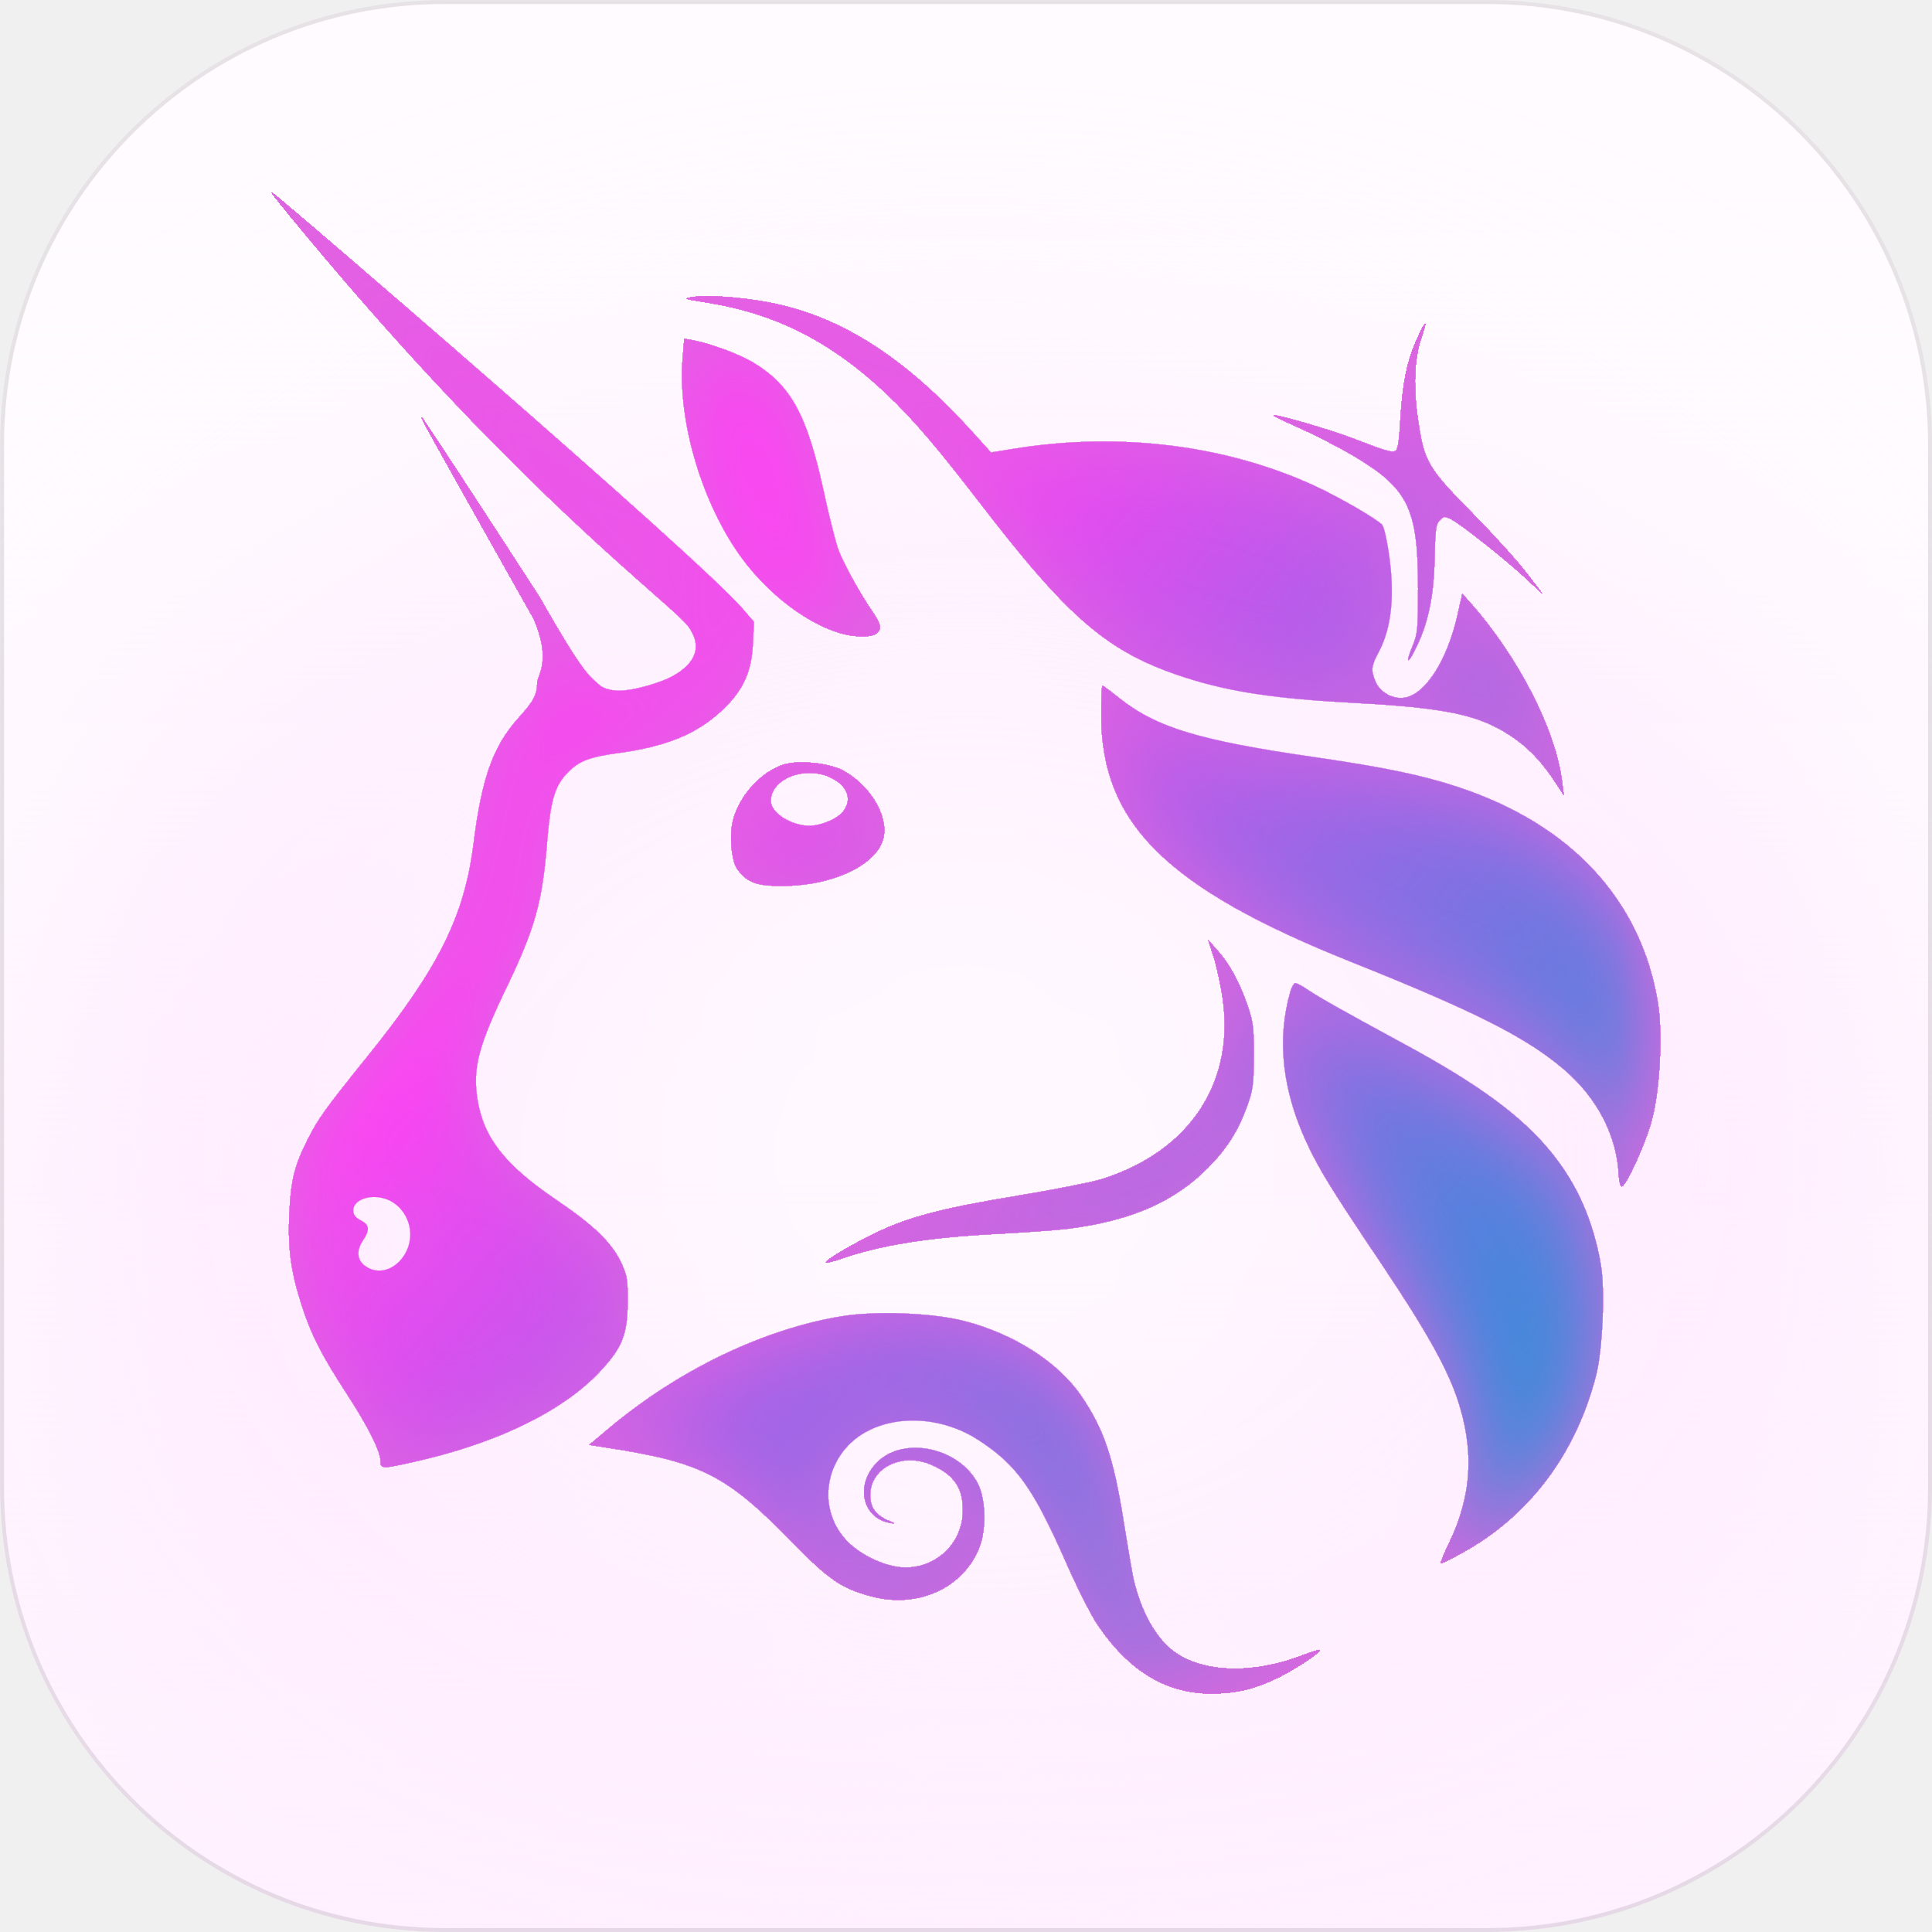
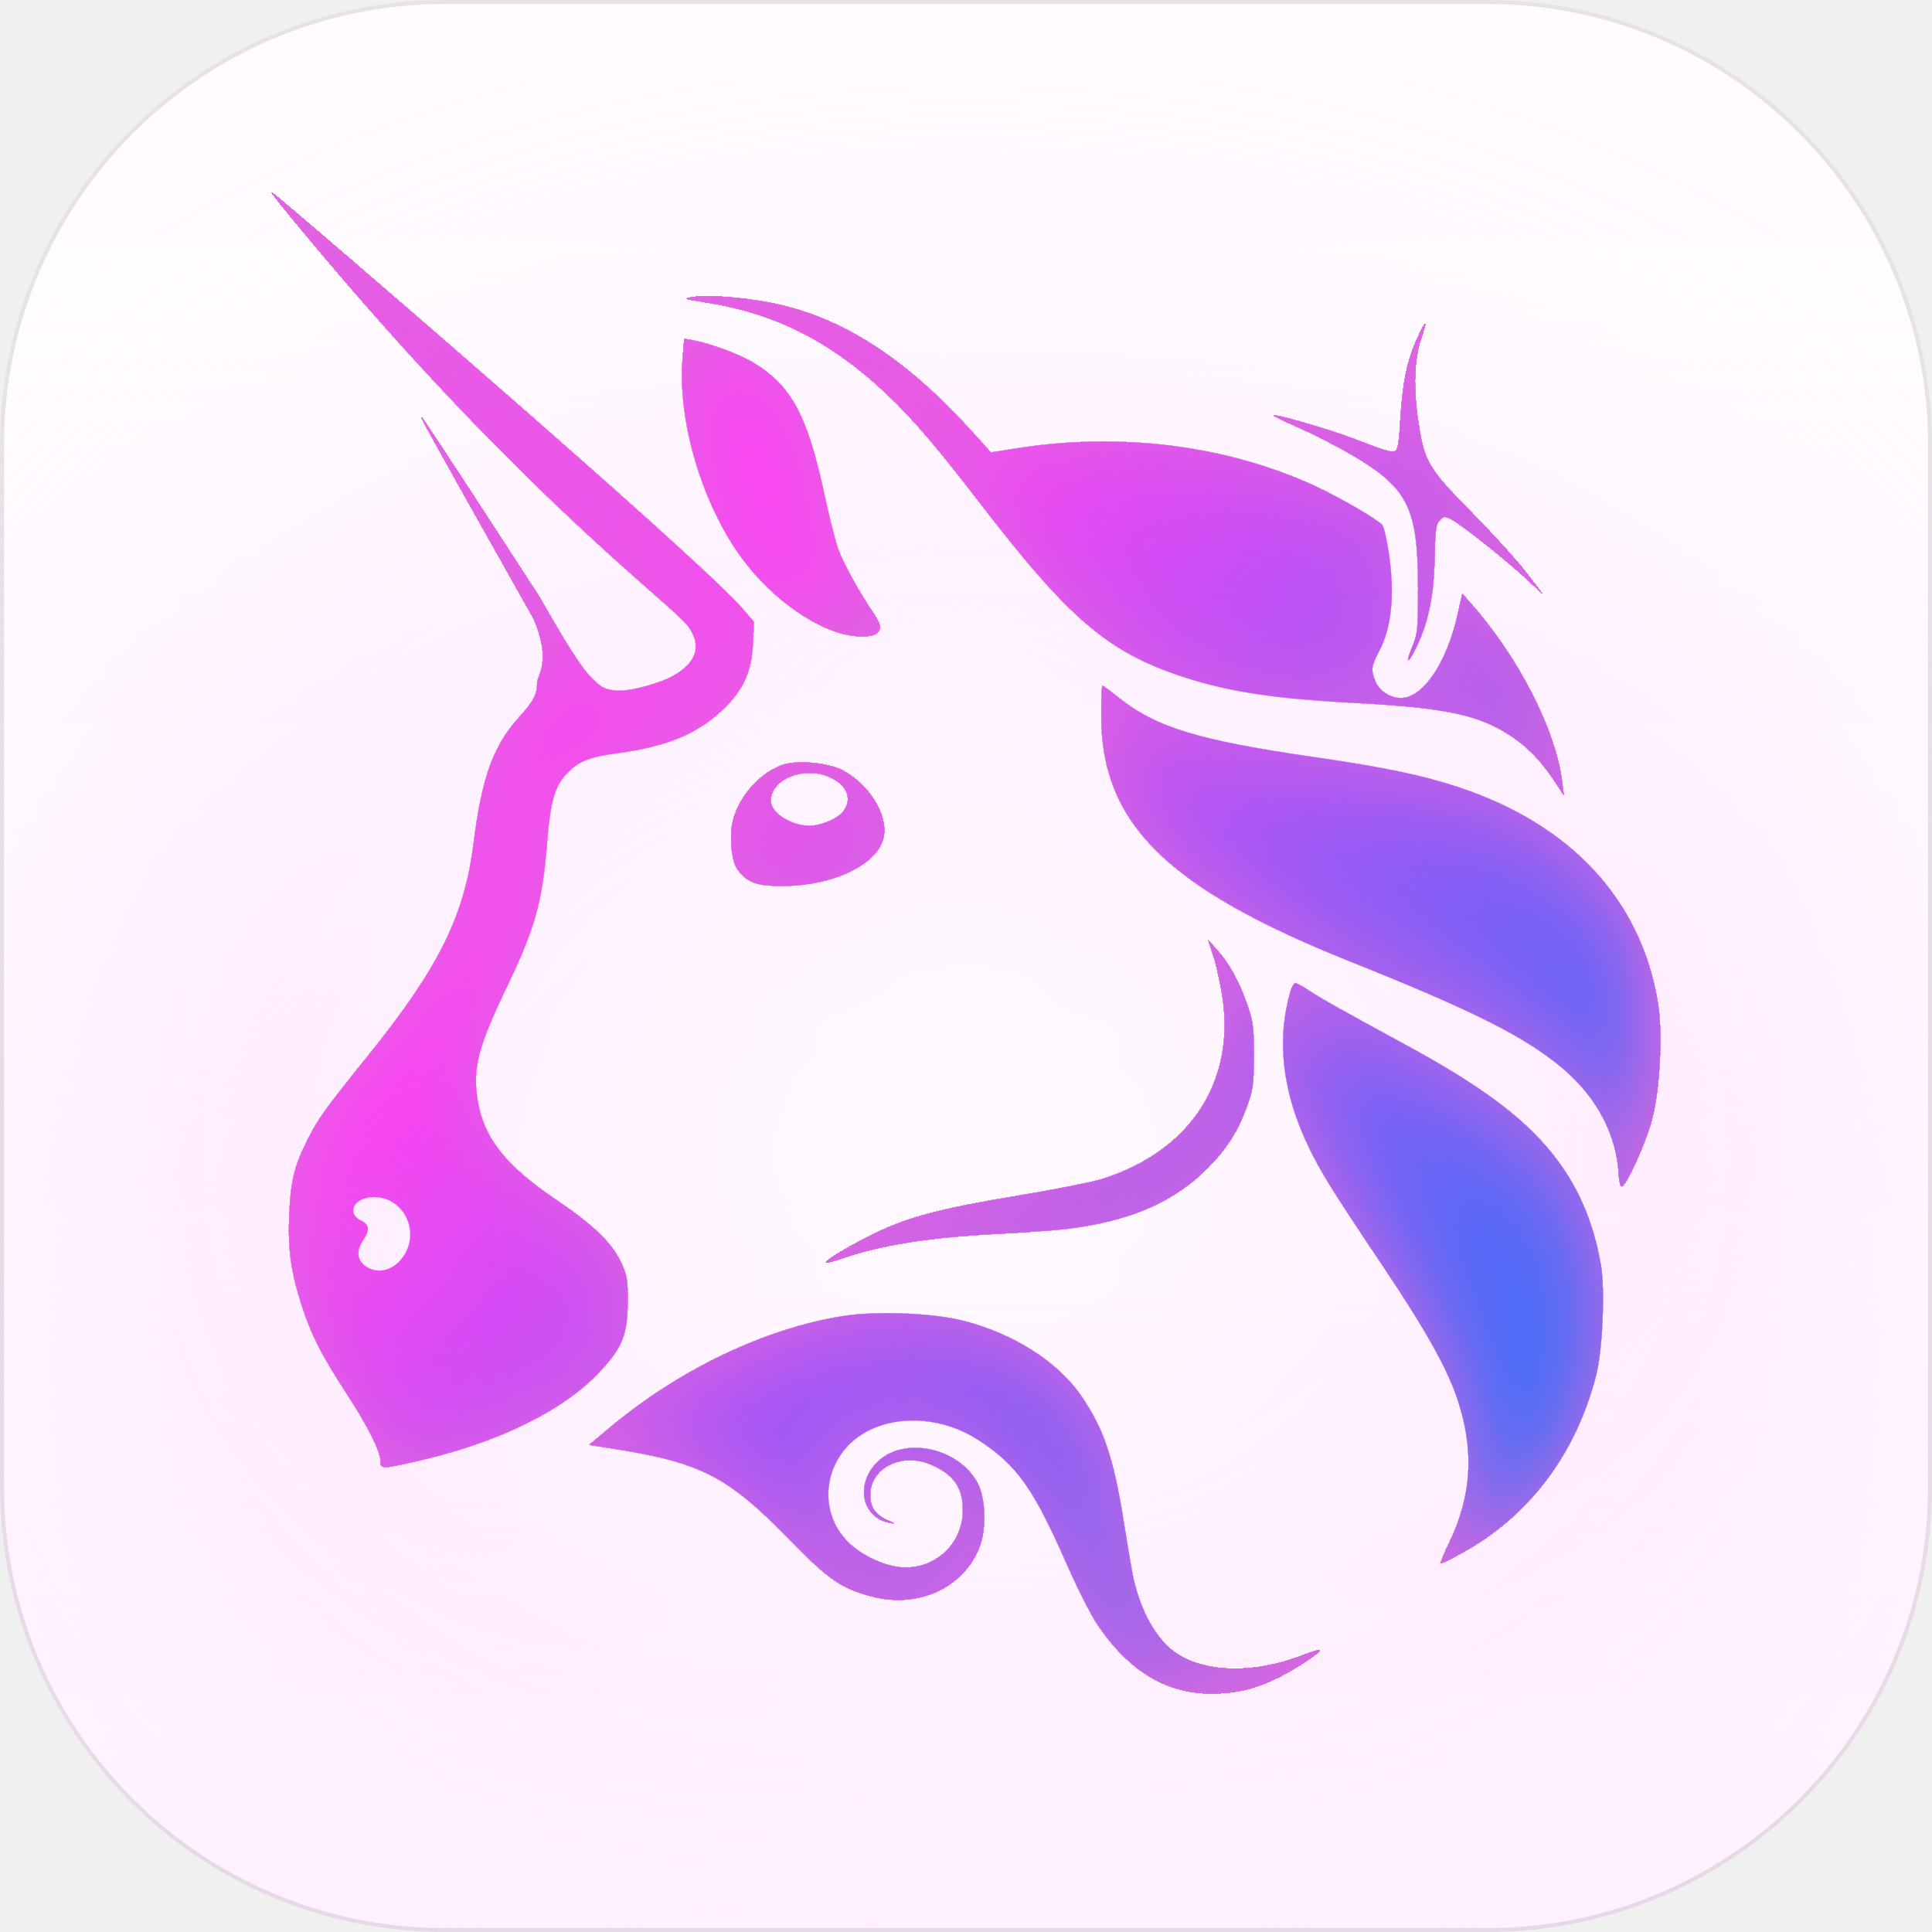
<svg xmlns="http://www.w3.org/2000/svg" width="20" height="20" viewBox="0 0 20 20" fill="none">
  <g clip-path="url(#clip0_2450_35919)">
    <rect width="20" height="20" rx="4.606" fill="#FFFBFF" />
    <rect width="20" height="20" rx="4.606" fill="url(#paint0_linear_2450_35919)" />
    <g filter="url(#filter0_f_2450_35919)">
      <ellipse cx="10" cy="12" rx="9.667" ry="7.667" fill="url(#paint1_radial_2450_35919)" fill-opacity="0.8" />
    </g>
    <g filter="url(#filter1_i_2450_35919)">
      <path d="M14.497 4.342C14.518 3.975 14.568 3.733 14.669 3.511C14.709 3.424 14.746 3.352 14.752 3.352C14.758 3.352 14.74 3.417 14.713 3.496C14.64 3.71 14.628 4.004 14.679 4.346C14.742 4.779 14.779 4.842 15.239 5.31C15.455 5.53 15.706 5.807 15.797 5.926L15.963 6.142L15.797 5.987C15.595 5.798 15.129 5.43 15.026 5.377C14.957 5.342 14.947 5.342 14.905 5.384C14.866 5.423 14.857 5.482 14.852 5.757C14.843 6.187 14.784 6.463 14.642 6.739C14.566 6.888 14.553 6.856 14.623 6.688C14.675 6.562 14.68 6.507 14.68 6.091C14.679 5.255 14.579 5.054 13.995 4.709C13.847 4.622 13.602 4.496 13.452 4.43C13.302 4.363 13.183 4.305 13.187 4.301C13.204 4.285 13.774 4.45 14.003 4.538C14.345 4.669 14.401 4.686 14.443 4.67C14.47 4.659 14.484 4.579 14.497 4.342Z" fill="url(#paint2_linear_2450_35919)" />
      <path d="M7.284 3.126C7.082 3.094 7.073 3.091 7.168 3.076C7.351 3.048 7.782 3.086 8.08 3.157C8.773 3.32 9.405 3.74 10.079 4.486L10.258 4.684L10.514 4.643C11.593 4.471 12.69 4.608 13.608 5.029C13.861 5.145 14.259 5.376 14.309 5.435C14.325 5.454 14.354 5.576 14.374 5.706C14.442 6.155 14.408 6.499 14.269 6.756C14.194 6.896 14.19 6.94 14.241 7.06C14.281 7.156 14.393 7.227 14.505 7.226C14.733 7.226 14.979 6.86 15.092 6.35L15.138 6.147L15.227 6.248C15.718 6.801 16.104 7.555 16.17 8.092L16.188 8.231L16.105 8.104C15.963 7.885 15.82 7.736 15.637 7.616C15.308 7.399 14.96 7.326 14.037 7.277C13.203 7.234 12.732 7.163 12.264 7.012C11.468 6.754 11.067 6.41 10.122 5.178C9.702 4.631 9.443 4.328 9.185 4.084C8.598 3.53 8.022 3.239 7.284 3.126Z" fill="url(#paint3_linear_2450_35919)" />
      <path d="M7.678 5.776C7.266 5.214 7.012 4.351 7.067 3.707L7.084 3.507L7.178 3.524C7.354 3.556 7.657 3.668 7.798 3.754C8.188 3.989 8.356 4.298 8.528 5.093C8.578 5.325 8.644 5.589 8.674 5.678C8.723 5.821 8.908 6.156 9.058 6.374C9.166 6.531 9.094 6.605 8.855 6.584C8.49 6.551 7.996 6.212 7.678 5.776Z" fill="url(#paint4_linear_2450_35919)" />
      <path d="M13.998 9.962C12.077 9.194 11.4 8.526 11.4 7.4C11.4 7.235 11.406 7.099 11.413 7.099C11.42 7.099 11.494 7.154 11.578 7.221C11.968 7.531 12.404 7.664 13.612 7.839C14.322 7.942 14.723 8.025 15.091 8.147C16.264 8.533 16.99 9.318 17.163 10.386C17.213 10.696 17.184 11.278 17.102 11.585C17.038 11.828 16.841 12.264 16.789 12.281C16.775 12.286 16.761 12.231 16.757 12.156C16.737 11.755 16.533 11.364 16.191 11.072C15.801 10.739 15.278 10.474 13.998 9.962Z" fill="url(#paint5_linear_2450_35919)" />
      <path d="M12.649 10.282C12.625 10.139 12.584 9.958 12.556 9.878L12.508 9.733L12.598 9.834C12.725 9.975 12.824 10.155 12.909 10.394C12.973 10.577 12.98 10.631 12.98 10.928C12.979 11.22 12.971 11.281 12.912 11.446C12.818 11.705 12.701 11.889 12.506 12.087C12.155 12.442 11.704 12.638 11.053 12.72C10.94 12.734 10.61 12.758 10.32 12.773C9.589 12.811 9.108 12.889 8.675 13.04C8.613 13.061 8.558 13.074 8.552 13.069C8.535 13.052 8.829 12.877 9.072 12.761C9.415 12.597 9.756 12.507 10.521 12.381C10.898 12.318 11.288 12.242 11.387 12.212C12.322 11.927 12.803 11.192 12.649 10.282Z" fill="url(#paint6_linear_2450_35919)" />
      <path d="M13.53 11.836C13.275 11.291 13.216 10.764 13.356 10.273C13.371 10.221 13.395 10.178 13.409 10.178C13.424 10.178 13.484 10.21 13.543 10.25C13.661 10.329 13.897 10.461 14.525 10.802C15.31 11.226 15.757 11.556 16.061 11.932C16.328 12.261 16.492 12.636 16.572 13.093C16.617 13.352 16.59 13.975 16.523 14.236C16.312 15.059 15.822 15.704 15.123 16.081C15.021 16.137 14.929 16.182 14.919 16.182C14.909 16.182 14.946 16.088 15.002 15.973C15.237 15.484 15.264 15.009 15.086 14.48C14.977 14.156 14.755 13.761 14.307 13.093C13.786 12.317 13.658 12.11 13.53 11.836Z" fill="url(#paint7_linear_2450_35919)" />
      <path d="M6.313 14.779C7.026 14.18 7.913 13.755 8.721 13.625C9.07 13.569 9.65 13.591 9.972 13.673C10.489 13.804 10.952 14.099 11.192 14.45C11.427 14.793 11.528 15.091 11.633 15.756C11.675 16.018 11.72 16.282 11.733 16.341C11.812 16.686 11.966 16.961 12.156 17.1C12.458 17.319 12.978 17.333 13.489 17.135C13.576 17.101 13.651 17.078 13.657 17.083C13.675 17.101 13.418 17.273 13.236 17.363C12.991 17.484 12.797 17.531 12.539 17.531C12.07 17.531 11.681 17.294 11.357 16.811C11.293 16.716 11.149 16.432 11.038 16.179C10.695 15.402 10.526 15.165 10.128 14.907C9.782 14.681 9.335 14.641 8.999 14.805C8.558 15.02 8.435 15.58 8.751 15.935C8.876 16.076 9.111 16.198 9.302 16.222C9.66 16.266 9.968 15.995 9.968 15.636C9.968 15.402 9.878 15.269 9.651 15.167C9.34 15.028 9.007 15.191 9.008 15.48C9.009 15.604 9.063 15.681 9.188 15.738C9.268 15.773 9.27 15.776 9.204 15.763C8.92 15.704 8.853 15.363 9.082 15.136C9.357 14.864 9.925 14.984 10.121 15.356C10.203 15.512 10.212 15.822 10.141 16.01C9.981 16.429 9.514 16.65 9.041 16.53C8.718 16.448 8.587 16.36 8.198 15.962C7.523 15.271 7.261 15.137 6.287 14.986L6.101 14.957L6.313 14.779Z" fill="url(#paint8_linear_2450_35919)" />
      <path fill-rule="evenodd" clip-rule="evenodd" d="M3.145 2.407C5.4 5.127 6.953 6.249 7.126 6.486C7.268 6.682 7.214 6.858 6.97 6.996C6.835 7.072 6.555 7.15 6.416 7.15C6.258 7.15 6.203 7.09 6.203 7.09C6.112 7.003 6.06 7.018 5.589 6.188C4.936 5.18 4.389 4.345 4.374 4.331C4.34 4.298 4.34 4.299 5.523 6.402C5.714 6.84 5.561 7.001 5.561 7.063C5.561 7.19 5.526 7.257 5.368 7.432C5.106 7.723 4.988 8.05 4.903 8.728C4.808 9.487 4.541 10.023 3.8 10.941C3.367 11.479 3.296 11.577 3.186 11.794C3.049 12.066 3.011 12.219 2.995 12.563C2.979 12.928 3.011 13.163 3.123 13.511C3.221 13.816 3.323 14.017 3.584 14.42C3.81 14.767 3.94 15.025 3.94 15.126C3.94 15.206 3.956 15.207 4.305 15.128C5.142 14.94 5.822 14.61 6.204 14.205C6.441 13.954 6.496 13.816 6.498 13.473C6.499 13.248 6.491 13.201 6.43 13.072C6.331 12.862 6.15 12.687 5.751 12.416C5.228 12.061 5.004 11.775 4.943 11.382C4.892 11.059 4.951 10.831 5.24 10.229C5.54 9.605 5.614 9.34 5.664 8.711C5.696 8.305 5.741 8.145 5.859 8.016C5.981 7.882 6.091 7.837 6.394 7.796C6.888 7.729 7.203 7.602 7.461 7.365C7.686 7.159 7.78 6.962 7.794 6.664L7.805 6.438L7.68 6.293C7.226 5.767 2.841 1.994 2.813 1.994C2.807 1.994 2.956 2.18 3.145 2.407ZM4.195 12.976C4.298 12.795 4.243 12.563 4.071 12.449C3.909 12.342 3.657 12.393 3.657 12.532C3.657 12.575 3.681 12.606 3.734 12.633C3.824 12.679 3.831 12.731 3.76 12.837C3.688 12.944 3.694 13.038 3.776 13.102C3.909 13.205 4.097 13.149 4.195 12.976Z" fill="url(#paint9_linear_2450_35919)" />
      <path fill-rule="evenodd" clip-rule="evenodd" d="M8.117 7.914C7.885 7.985 7.659 8.229 7.59 8.485C7.547 8.642 7.571 8.916 7.635 9C7.738 9.137 7.838 9.173 8.107 9.171C8.636 9.168 9.095 8.942 9.148 8.661C9.192 8.43 8.99 8.111 8.712 7.97C8.569 7.898 8.264 7.869 8.117 7.914ZM8.734 8.394C8.816 8.279 8.78 8.155 8.641 8.071C8.378 7.911 7.979 8.043 7.979 8.291C7.979 8.414 8.187 8.548 8.377 8.548C8.504 8.548 8.678 8.473 8.734 8.394Z" fill="url(#paint10_linear_2450_35919)" />
    </g>
  </g>
  <rect x="0.021" y="0.021" width="19.959" height="19.959" rx="4.585" stroke="black" stroke-opacity="0.1" stroke-width="0.041" />
  <defs>
    <filter id="filter0_f_2450_35919" x="-3.167" y="0.833" width="26.333" height="22.333" filterUnits="userSpaceOnUse" color-interpolation-filters="sRGB">
      <feFlood flood-opacity="0" result="BackgroundImageFix" />
      <feBlend mode="normal" in="SourceGraphic" in2="BackgroundImageFix" result="shape" />
      <feGaussianBlur stdDeviation="1.75" result="effect1_foregroundBlur_2450_35919" />
    </filter>
    <filter id="filter1_i_2450_35919" x="2.812" y="1.994" width="14.375" height="15.538" filterUnits="userSpaceOnUse" color-interpolation-filters="sRGB">
      <feFlood flood-opacity="0" result="BackgroundImageFix" />
      <feBlend mode="normal" in="SourceGraphic" in2="BackgroundImageFix" result="shape" />
      <feColorMatrix in="SourceAlpha" type="matrix" values="0 0 0 0 0 0 0 0 0 0 0 0 0 0 0 0 0 0 127 0" result="hardAlpha" />
      <feOffset />
      <feGaussianBlur stdDeviation="0.472" />
      <feComposite in2="hardAlpha" operator="arithmetic" k2="-1" k3="1" />
      <feColorMatrix type="matrix" values="0 0 0 0 0.865 0 0 0 0 0.401 0 0 0 0 0.875 0 0 0 1 0" />
      <feBlend mode="normal" in2="shape" result="effect1_innerShadow_2450_35919" />
    </filter>
    <linearGradient id="paint0_linear_2450_35919" x1="7.667" y1="20" x2="7.667" y2="0" gradientUnits="userSpaceOnUse">
      <stop stop-color="#FFF1FF" />
      <stop offset="1" stop-color="white" stop-opacity="0" />
    </linearGradient>
    <radialGradient id="paint1_radial_2450_35919" cx="0" cy="0" r="1" gradientUnits="userSpaceOnUse" gradientTransform="translate(10.0123 11.9901) rotate(35.9783) scale(9.71138 9.26994)">
      <stop stop-color="white" />
      <stop offset="1" stop-color="#FFE3FF" />
    </radialGradient>
    <linearGradient id="paint2_linear_2450_35919" x1="16.465" y1="15.099" x2="7.333" y2="7.333" gradientUnits="userSpaceOnUse">
-       <stop stop-color="#2892D7" />
+       <stop stop-color="#3072f8" />
      <stop offset="1" stop-color="#FF41F4" />
    </linearGradient>
    <linearGradient id="paint3_linear_2450_35919" x1="16.465" y1="15.099" x2="7.333" y2="7.333" gradientUnits="userSpaceOnUse">
-       <stop stop-color="#2892D7" />
+       <stop stop-color="#3072f8" />
      <stop offset="1" stop-color="#FF41F4" />
    </linearGradient>
    <linearGradient id="paint4_linear_2450_35919" x1="16.465" y1="15.099" x2="7.333" y2="7.333" gradientUnits="userSpaceOnUse">
-       <stop stop-color="#2892D7" />
+       <stop stop-color="#3072f8" />
      <stop offset="1" stop-color="#FF41F4" />
    </linearGradient>
    <linearGradient id="paint5_linear_2450_35919" x1="16.465" y1="15.099" x2="7.333" y2="7.333" gradientUnits="userSpaceOnUse">
-       <stop stop-color="#2892D7" />
+       <stop stop-color="#3072f8" />
      <stop offset="1" stop-color="#FF41F4" />
    </linearGradient>
    <linearGradient id="paint6_linear_2450_35919" x1="16.465" y1="15.099" x2="7.333" y2="7.333" gradientUnits="userSpaceOnUse">
-       <stop stop-color="#2892D7" />
+       <stop stop-color="#3072f8" />
      <stop offset="1" stop-color="#FF41F4" />
    </linearGradient>
    <linearGradient id="paint7_linear_2450_35919" x1="16.465" y1="15.099" x2="7.333" y2="7.333" gradientUnits="userSpaceOnUse">
-       <stop stop-color="#2892D7" />
+       <stop stop-color="#3072f8" />
      <stop offset="1" stop-color="#FF41F4" />
    </linearGradient>
    <linearGradient id="paint8_linear_2450_35919" x1="16.465" y1="15.099" x2="7.333" y2="7.333" gradientUnits="userSpaceOnUse">
-       <stop stop-color="#2892D7" />
+       <stop stop-color="#3072f8" />
      <stop offset="1" stop-color="#FF41F4" />
    </linearGradient>
    <linearGradient id="paint9_linear_2450_35919" x1="16.465" y1="15.099" x2="7.333" y2="7.333" gradientUnits="userSpaceOnUse">
-       <stop stop-color="#2892D7" />
+       <stop stop-color="#3072f8" />
      <stop offset="1" stop-color="#FF41F4" />
    </linearGradient>
    <linearGradient id="paint10_linear_2450_35919" x1="16.465" y1="15.099" x2="7.333" y2="7.333" gradientUnits="userSpaceOnUse">
-       <stop stop-color="#2892D7" />
+       <stop stop-color="#3072f8" />
      <stop offset="1" stop-color="#FF41F4" />
    </linearGradient>
    <clipPath id="clip0_2450_35919">
      <rect width="20" height="20" rx="4.606" fill="white" />
    </clipPath>
  </defs>
</svg>
